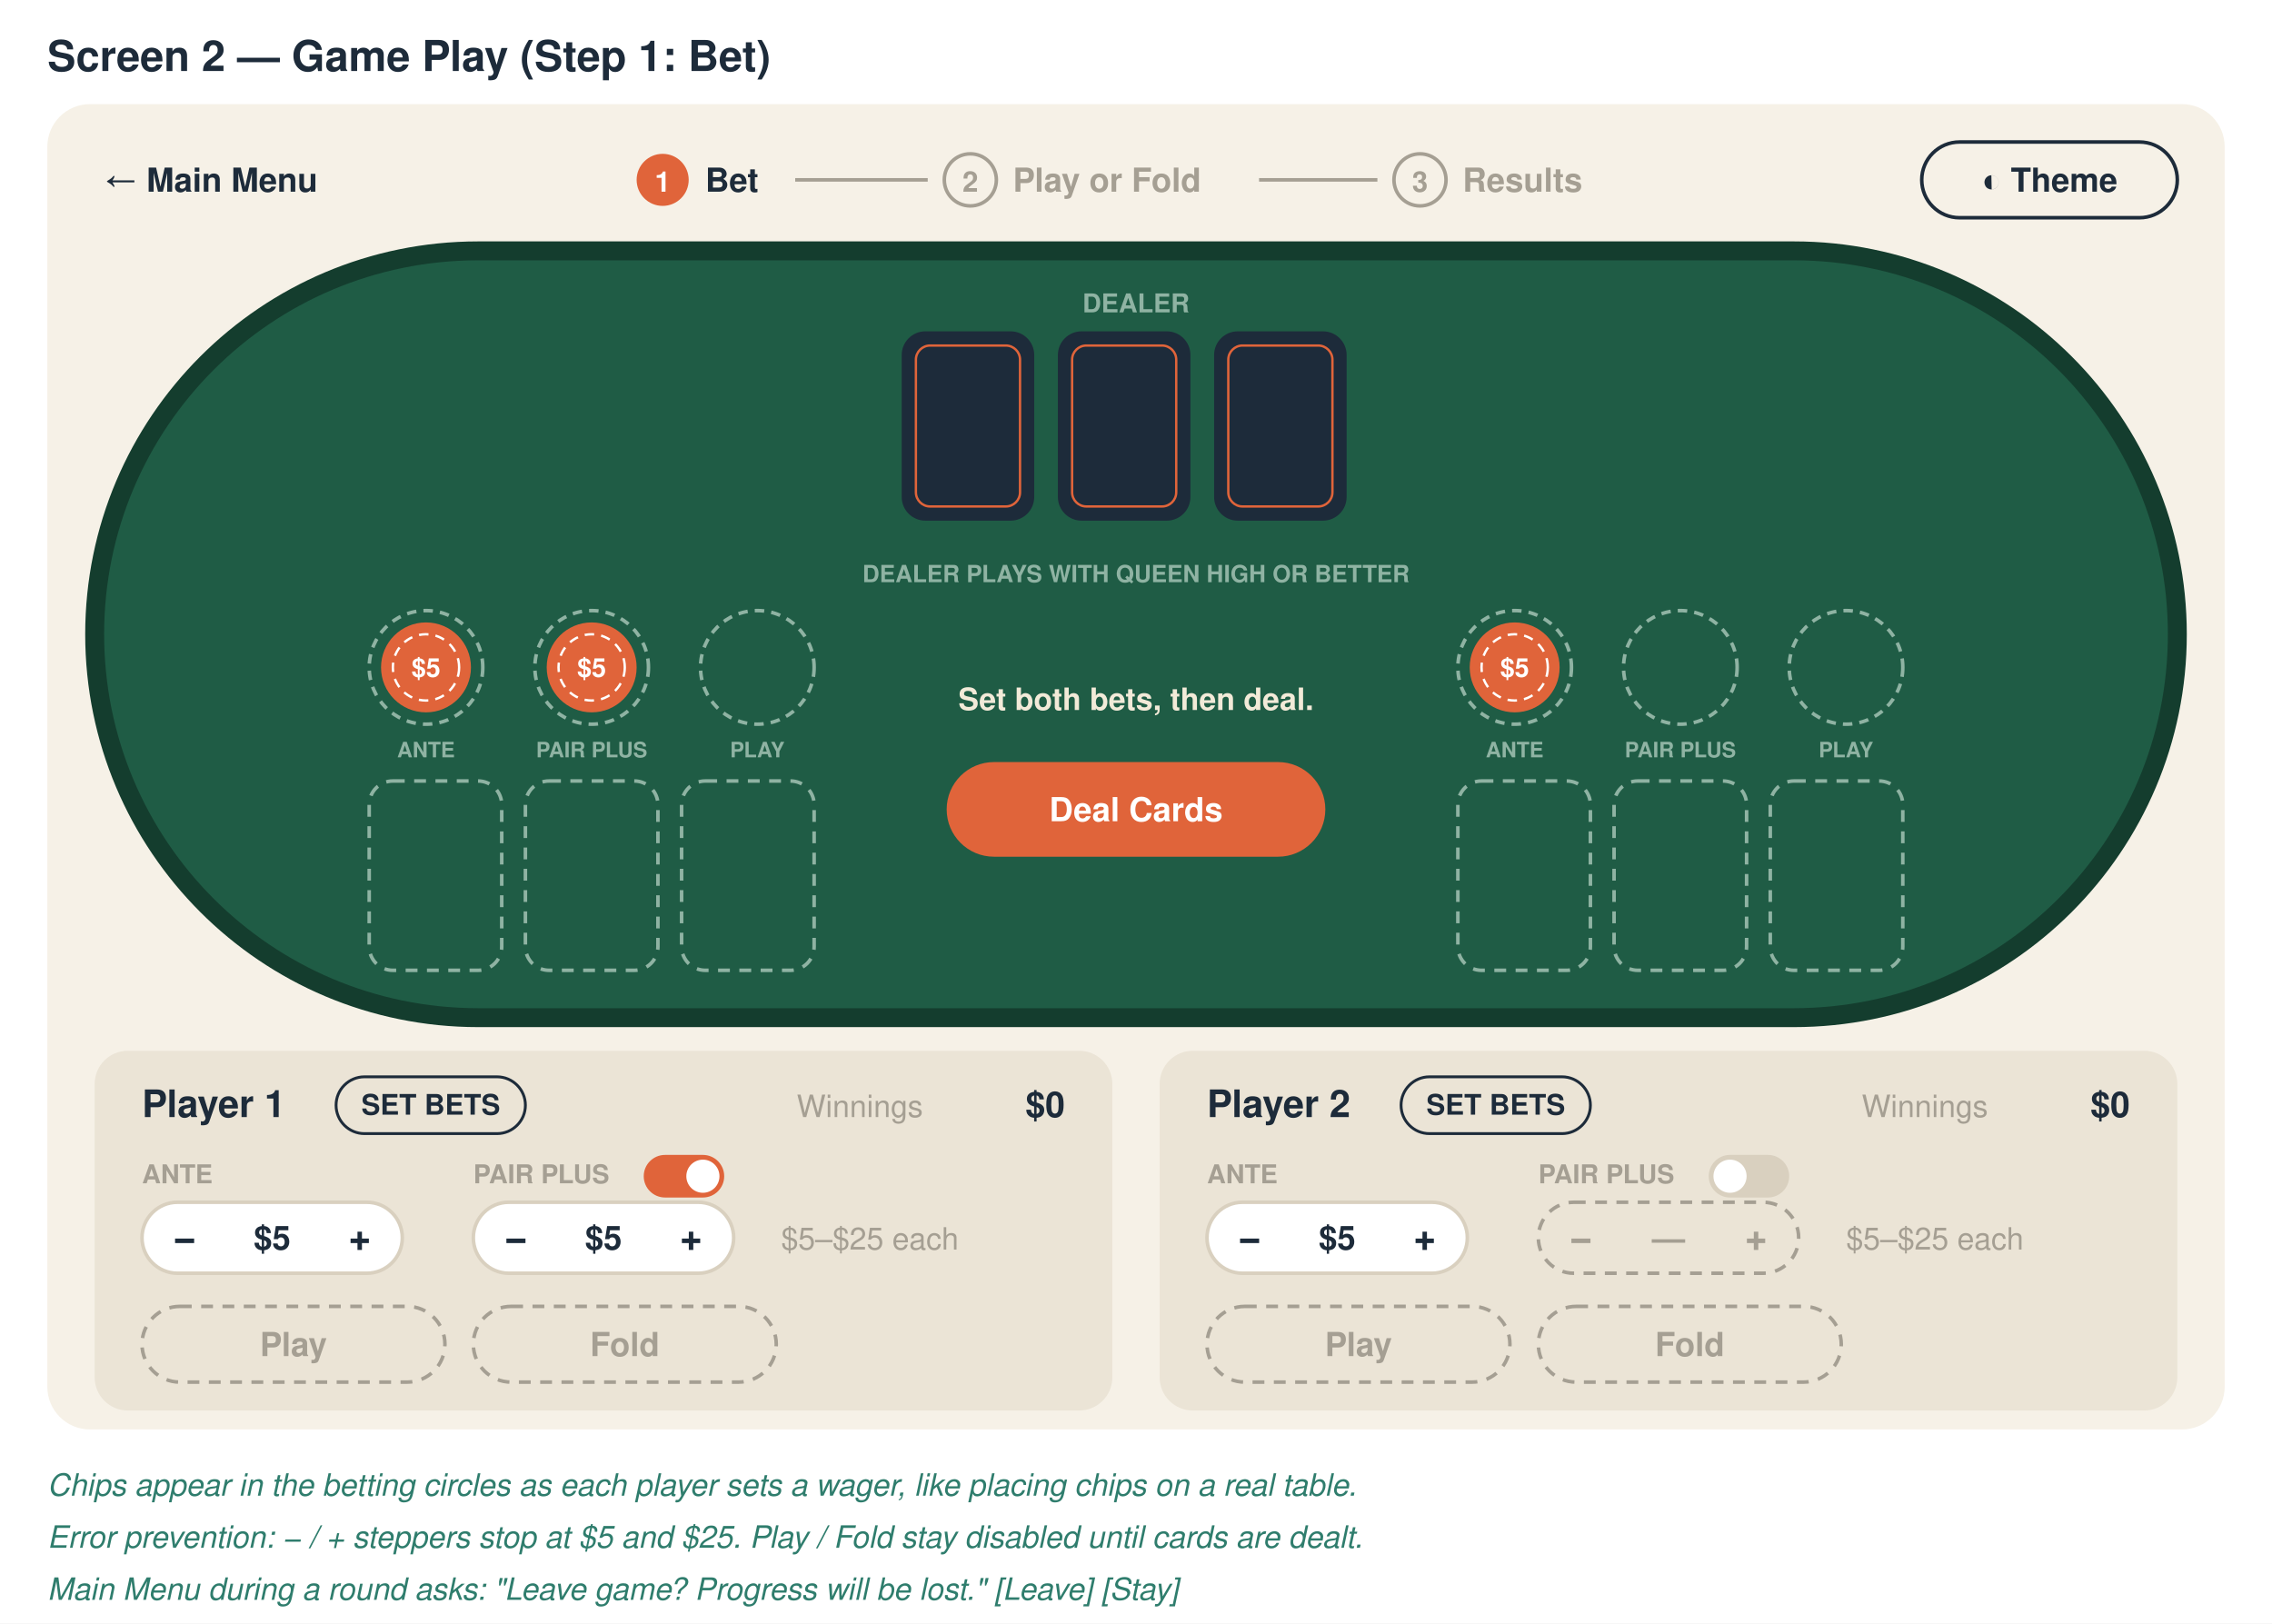
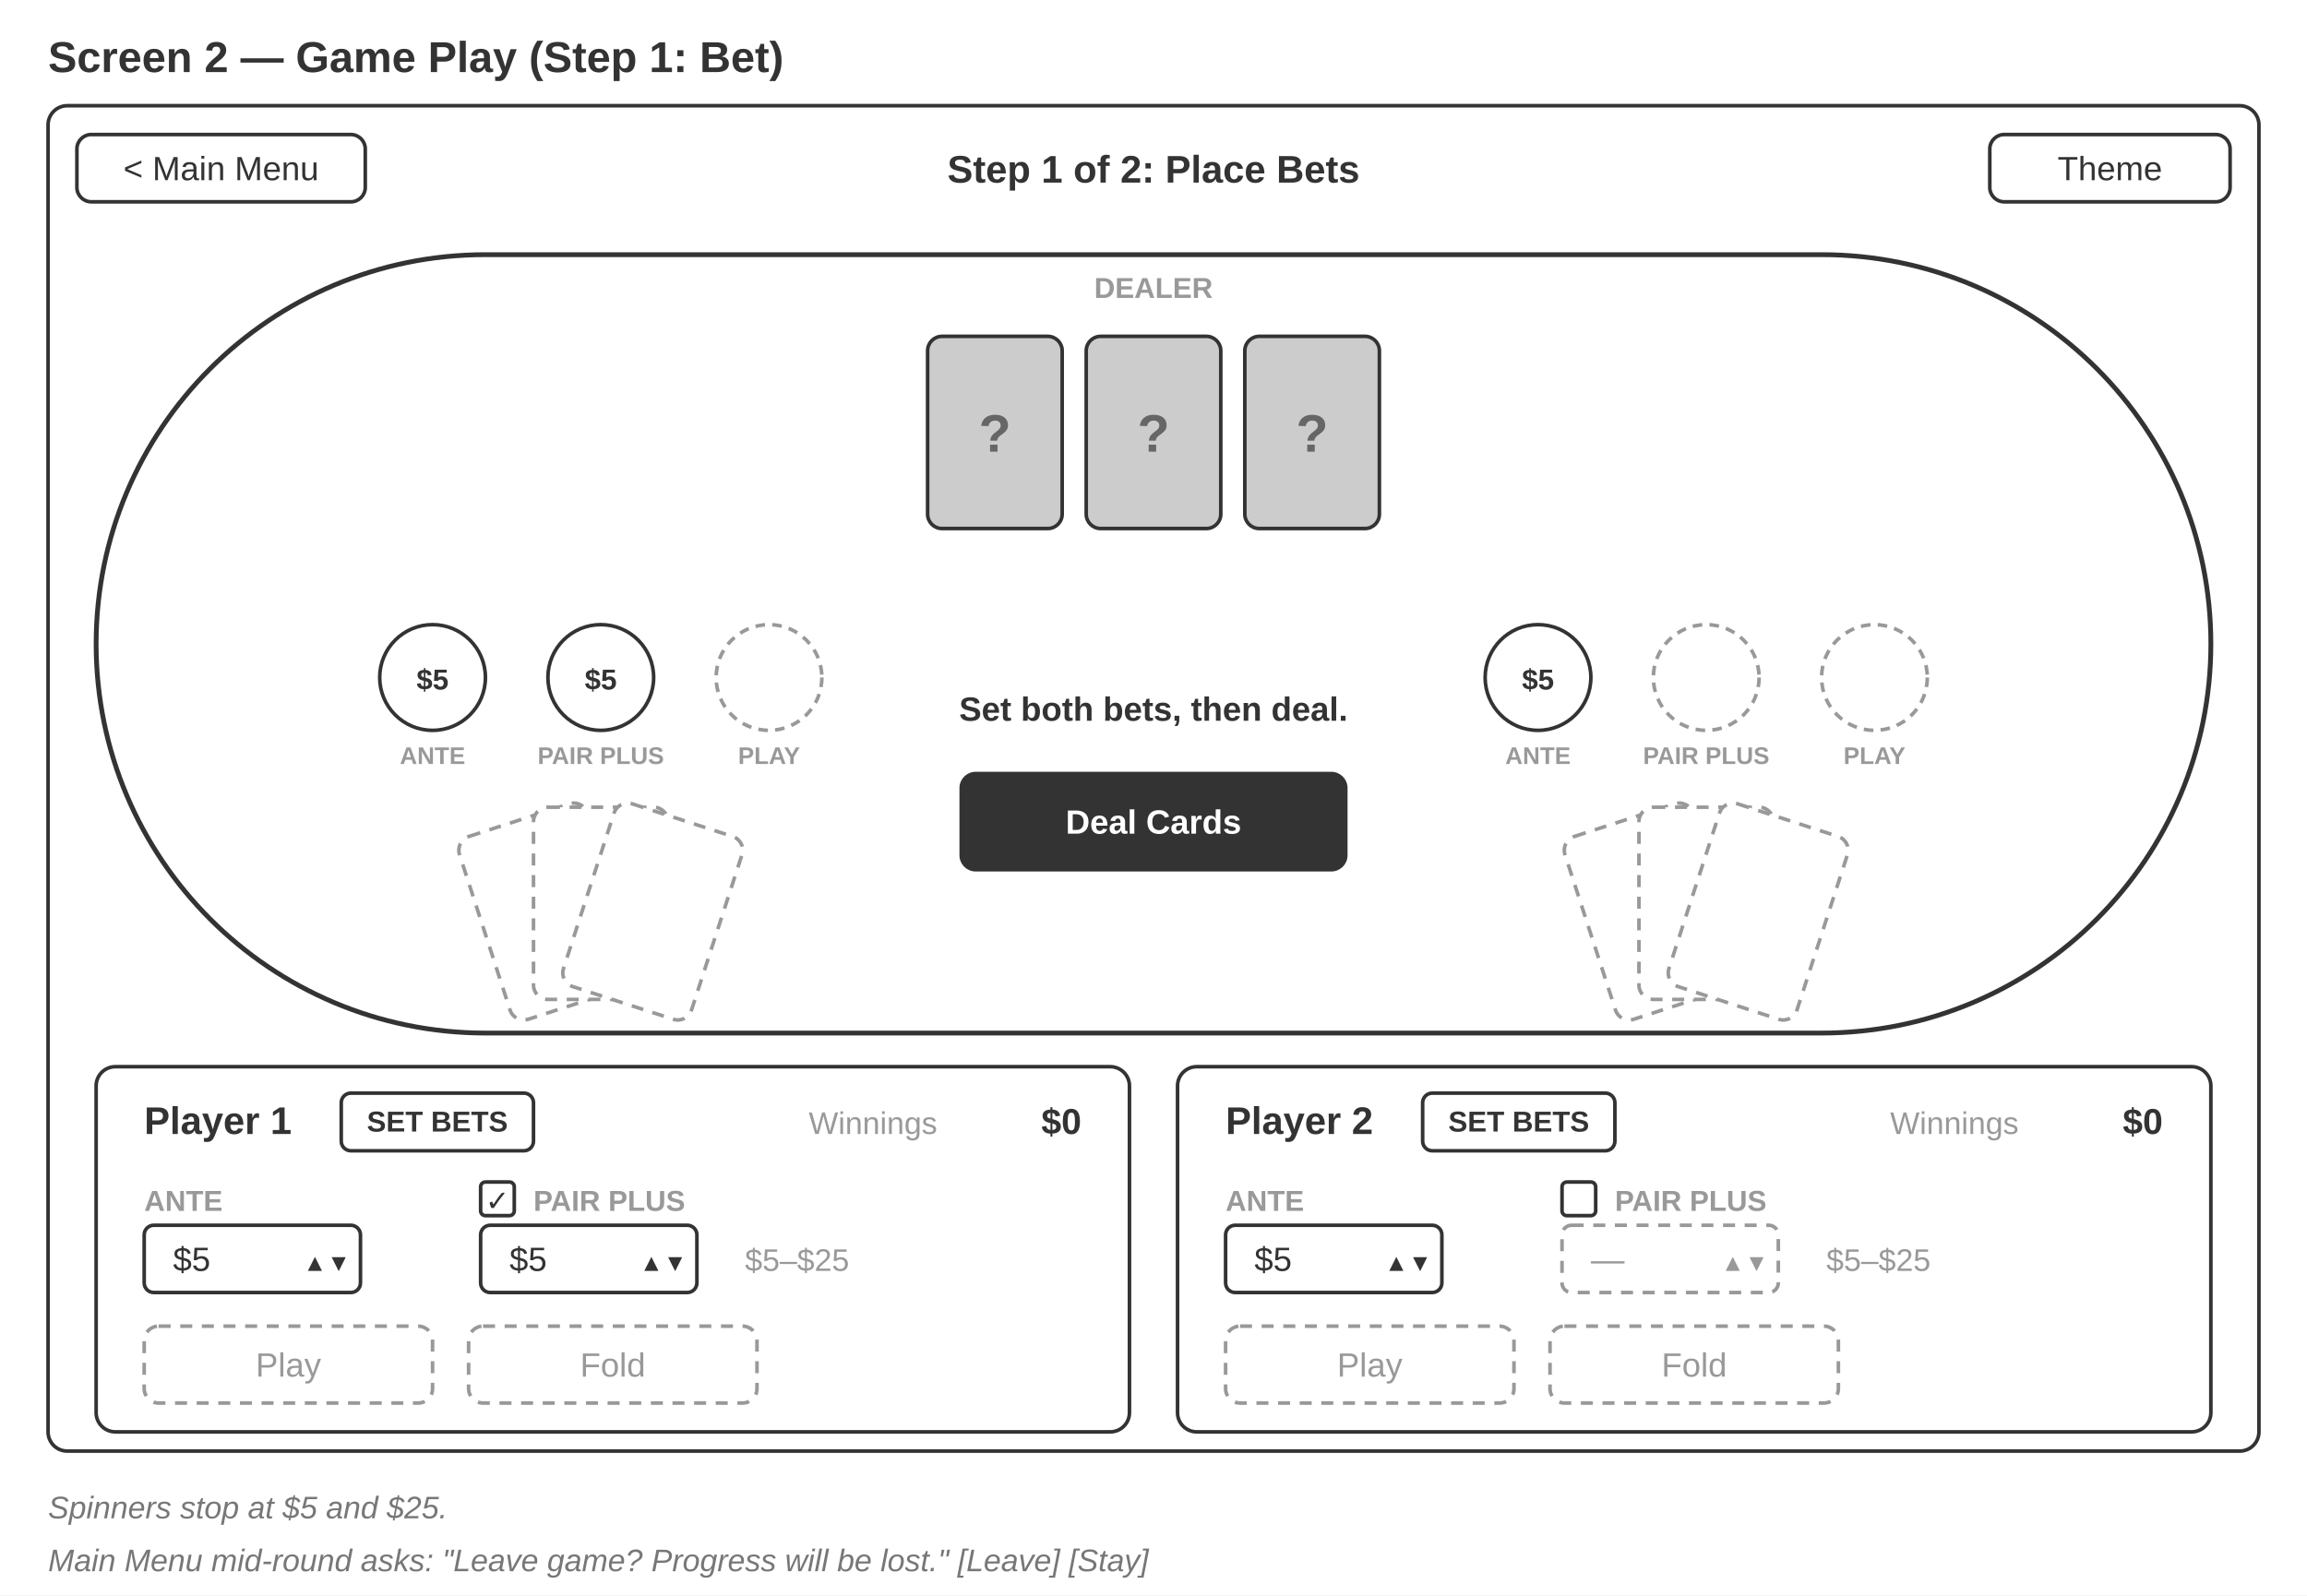
- <svg xmlns="http://www.w3.org/2000/svg" width="960" height="686" viewBox="0 0 960 686">
-   <rect x="0" y="0" width="960" height="686" rx="0" fill="#fff" stroke="none" stroke-width="1.5" />
-   <text x="20" y="30" font-family="'Helvetica Neue', Helvetica, Arial, sans-serif" font-size="18" text-anchor="start" fill="#1d2b3a" font-weight="bold">Screen 2 — Game Play (Step 1: Bet)</text>
-   <rect x="20" y="44" width="920" height="560" rx="18" fill="#f6f1e7" stroke="none" stroke-width="1.5" />
-   <text x="44" y="81" font-family="'Helvetica Neue', Helvetica, Arial, sans-serif" font-size="14" text-anchor="start" fill="#1d2b3a" font-weight="bold">← Main Menu</text>
-   <circle cx="280" cy="76" r="11" fill="#e0643a" stroke="none" stroke-width="1.5" />
-   <text x="280" y="81" font-family="'Helvetica Neue', Helvetica, Arial, sans-serif" font-size="12" text-anchor="middle" fill="#fff" font-weight="bold">1</text>
-   <text x="298" y="81" font-family="'Helvetica Neue', Helvetica, Arial, sans-serif" font-size="14" text-anchor="start" fill="#1d2b3a" font-weight="bold">Bet</text>
-   <line x1="336" y1="76" x2="392" y2="76" stroke="#a59f93" stroke-width="1.5" />
-   <circle cx="410" cy="76" r="11" fill="none" stroke="#a59f93" stroke-width="1.5" />
-   <text x="410" y="81" font-family="'Helvetica Neue', Helvetica, Arial, sans-serif" font-size="12" text-anchor="middle" fill="#a59f93" font-weight="bold">2</text>
-   <text x="428" y="81" font-family="'Helvetica Neue', Helvetica, Arial, sans-serif" font-size="14" text-anchor="start" fill="#a59f93" font-weight="bold">Play or Fold</text>
-   <line x1="532" y1="76" x2="582" y2="76" stroke="#a59f93" stroke-width="1.5" />
-   <circle cx="600" cy="76" r="11" fill="none" stroke="#a59f93" stroke-width="1.5" />
-   <text x="600" y="81" font-family="'Helvetica Neue', Helvetica, Arial, sans-serif" font-size="12" text-anchor="middle" fill="#a59f93" font-weight="bold">3</text>
-   <text x="618" y="81" font-family="'Helvetica Neue', Helvetica, Arial, sans-serif" font-size="14" text-anchor="start" fill="#a59f93" font-weight="bold">Results</text>
-   <rect x="812" y="60" width="108" height="32" rx="16.0" fill="none" stroke="#1d2b3a" stroke-width="1.5" />
-   <text x="866.0" y="81.0" font-family="'Helvetica Neue', Helvetica, Arial, sans-serif" font-size="14" text-anchor="middle" fill="#1d2b3a" font-weight="bold">◐ Theme</text>
-   <rect x="40" y="106" width="880" height="324" rx="162" fill="#1f5c45" stroke="#143d2e" stroke-width="8" />
-   <text x="480" y="132" font-family="'Helvetica Neue', Helvetica, Arial, sans-serif" font-size="11" text-anchor="middle" fill="#8fb3a3" font-weight="bold">DEALER</text>
-   <rect x="381" y="140" width="56" height="80" rx="10" fill="#1d2b3a" stroke="none" stroke-width="1.5" />
-   <rect x="387" y="146" width="44" height="68" rx="6" fill="none" stroke="#e0643a" stroke-width="1" />
-   <rect x="447" y="140" width="56" height="80" rx="10" fill="#1d2b3a" stroke="none" stroke-width="1.5" />
-   <rect x="453" y="146" width="44" height="68" rx="6" fill="none" stroke="#e0643a" stroke-width="1" />
-   <rect x="513" y="140" width="56" height="80" rx="10" fill="#1d2b3a" stroke="none" stroke-width="1.5" />
-   <rect x="519" y="146" width="44" height="68" rx="6" fill="none" stroke="#e0643a" stroke-width="1" />
-   <text x="480" y="246" font-family="'Helvetica Neue', Helvetica, Arial, sans-serif" font-size="10" text-anchor="middle" fill="#8fb3a3" font-weight="bold">DEALER PLAYS WITH QUEEN HIGH OR BETTER</text>
-   <circle cx="180" cy="282" r="24" fill="none" stroke="#8fb3a3" stroke-width="1.5" stroke-dasharray="4 3" />
-   <circle cx="180" cy="282" r="19" fill="#e0643a" stroke="none" stroke-width="1.5" />
-   <circle cx="180" cy="282" r="14" fill="none" stroke="#fff" stroke-width="1" stroke-dasharray="4 3" />
-   <text x="180" y="286" font-family="'Helvetica Neue', Helvetica, Arial, sans-serif" font-size="11" text-anchor="middle" fill="#fff" font-weight="bold">$5</text>
-   <text x="180" y="320" font-family="'Helvetica Neue', Helvetica, Arial, sans-serif" font-size="9" text-anchor="middle" fill="#8fb3a3" font-weight="bold">ANTE</text>
-   <circle cx="250" cy="282" r="24" fill="none" stroke="#8fb3a3" stroke-width="1.5" stroke-dasharray="4 3" />
-   <circle cx="250" cy="282" r="19" fill="#e0643a" stroke="none" stroke-width="1.5" />
-   <circle cx="250" cy="282" r="14" fill="none" stroke="#fff" stroke-width="1" stroke-dasharray="4 3" />
-   <text x="250" y="286" font-family="'Helvetica Neue', Helvetica, Arial, sans-serif" font-size="11" text-anchor="middle" fill="#fff" font-weight="bold">$5</text>
-   <text x="250" y="320" font-family="'Helvetica Neue', Helvetica, Arial, sans-serif" font-size="9" text-anchor="middle" fill="#8fb3a3" font-weight="bold">PAIR PLUS</text>
-   <circle cx="320" cy="282" r="24" fill="none" stroke="#8fb3a3" stroke-width="1.5" stroke-dasharray="4 3" />
-   <text x="320" y="320" font-family="'Helvetica Neue', Helvetica, Arial, sans-serif" font-size="9" text-anchor="middle" fill="#8fb3a3" font-weight="bold">PLAY</text>
-   <rect x="156" y="330" width="56" height="80" rx="10" fill="none" stroke="#8fb3a3" stroke-width="1.5" stroke-dasharray="5 4" />
-   <rect x="222" y="330" width="56" height="80" rx="10" fill="none" stroke="#8fb3a3" stroke-width="1.5" stroke-dasharray="5 4" />
-   <rect x="288" y="330" width="56" height="80" rx="10" fill="none" stroke="#8fb3a3" stroke-width="1.5" stroke-dasharray="5 4" />
-   <circle cx="640" cy="282" r="24" fill="none" stroke="#8fb3a3" stroke-width="1.5" stroke-dasharray="4 3" />
-   <circle cx="640" cy="282" r="19" fill="#e0643a" stroke="none" stroke-width="1.5" />
-   <circle cx="640" cy="282" r="14" fill="none" stroke="#fff" stroke-width="1" stroke-dasharray="4 3" />
-   <text x="640" y="286" font-family="'Helvetica Neue', Helvetica, Arial, sans-serif" font-size="11" text-anchor="middle" fill="#fff" font-weight="bold">$5</text>
-   <text x="640" y="320" font-family="'Helvetica Neue', Helvetica, Arial, sans-serif" font-size="9" text-anchor="middle" fill="#8fb3a3" font-weight="bold">ANTE</text>
-   <circle cx="710" cy="282" r="24" fill="none" stroke="#8fb3a3" stroke-width="1.5" stroke-dasharray="4 3" />
-   <text x="710" y="320" font-family="'Helvetica Neue', Helvetica, Arial, sans-serif" font-size="9" text-anchor="middle" fill="#8fb3a3" font-weight="bold">PAIR PLUS</text>
-   <circle cx="780" cy="282" r="24" fill="none" stroke="#8fb3a3" stroke-width="1.5" stroke-dasharray="4 3" />
-   <text x="780" y="320" font-family="'Helvetica Neue', Helvetica, Arial, sans-serif" font-size="9" text-anchor="middle" fill="#8fb3a3" font-weight="bold">PLAY</text>
-   <rect x="616" y="330" width="56" height="80" rx="10" fill="none" stroke="#8fb3a3" stroke-width="1.5" stroke-dasharray="5 4" />
-   <rect x="682" y="330" width="56" height="80" rx="10" fill="none" stroke="#8fb3a3" stroke-width="1.5" stroke-dasharray="5 4" />
-   <rect x="748" y="330" width="56" height="80" rx="10" fill="none" stroke="#8fb3a3" stroke-width="1.5" stroke-dasharray="5 4" />
-   <text x="480" y="300" font-family="'Helvetica Neue', Helvetica, Arial, sans-serif" font-size="13" text-anchor="middle" fill="#f2ead8" font-weight="bold">Set both bets, then deal.</text>
-   <rect x="400" y="322" width="160" height="40" rx="20.0" fill="#e0643a" stroke="none" stroke-width="1.5" />
-   <text x="480.0" y="347.0" font-family="'Helvetica Neue', Helvetica, Arial, sans-serif" font-size="14" text-anchor="middle" fill="#fff" font-weight="bold">Deal Cards</text>
-   <rect x="40" y="444" width="430" height="152" rx="14" fill="#ebe4d6" stroke="none" stroke-width="2.5" />
-   <text x="60" y="472" font-family="'Helvetica Neue', Helvetica, Arial, sans-serif" font-size="16" text-anchor="start" fill="#1d2b3a" font-weight="bold">Player 1</text>
-   <rect x="142" y="455" width="80" height="24" rx="12" fill="none" stroke="#1d2b3a" stroke-width="1.2" />
-   <text x="182.0" y="471" font-family="'Helvetica Neue', Helvetica, Arial, sans-serif" font-size="12" text-anchor="middle" fill="#1d2b3a" font-weight="bold">SET BETS</text>
-   <text x="390" y="472" font-family="'Helvetica Neue', Helvetica, Arial, sans-serif" font-size="13" text-anchor="end" fill="#a59f93">Winnings</text>
-   <text x="450" y="472" font-family="'Helvetica Neue', Helvetica, Arial, sans-serif" font-size="15" text-anchor="end" fill="#1d2b3a" font-weight="bold">$0</text>
-   <text x="60" y="500" font-family="'Helvetica Neue', Helvetica, Arial, sans-serif" font-size="11" text-anchor="start" fill="#a59f93" font-weight="bold">ANTE</text>
-   <rect x="60" y="508" width="110" height="30" rx="15" fill="#fff" stroke="#d9d0bf" stroke-width="1.5" />
-   <text x="78" y="528" font-family="'Helvetica Neue', Helvetica, Arial, sans-serif" font-size="16" text-anchor="middle" fill="#1d2b3a" font-weight="bold">−</text>
-   <text x="115" y="528" font-family="'Helvetica Neue', Helvetica, Arial, sans-serif" font-size="14" text-anchor="middle" fill="#1d2b3a" font-weight="bold">$5</text>
-   <text x="152" y="528" font-family="'Helvetica Neue', Helvetica, Arial, sans-serif" font-size="16" text-anchor="middle" fill="#1d2b3a" font-weight="bold">+</text>
-   <text x="200" y="500" font-family="'Helvetica Neue', Helvetica, Arial, sans-serif" font-size="11" text-anchor="start" fill="#a59f93" font-weight="bold">PAIR PLUS</text>
-   <rect x="272" y="488" width="34" height="18" rx="9" fill="#e0643a" stroke="none" stroke-width="1.5" />
-   <circle cx="297" cy="497" r="7" fill="#fff" stroke="none" stroke-width="1.5" />
-   <rect x="200" y="508" width="110" height="30" rx="15" fill="#fff" stroke="#d9d0bf" stroke-width="1.5" />
-   <text x="218" y="528" font-family="'Helvetica Neue', Helvetica, Arial, sans-serif" font-size="16" text-anchor="middle" fill="#1d2b3a" font-weight="bold">−</text>
-   <text x="255" y="528" font-family="'Helvetica Neue', Helvetica, Arial, sans-serif" font-size="14" text-anchor="middle" fill="#1d2b3a" font-weight="bold">$5</text>
-   <text x="292" y="528" font-family="'Helvetica Neue', Helvetica, Arial, sans-serif" font-size="16" text-anchor="middle" fill="#1d2b3a" font-weight="bold">+</text>
-   <text x="330" y="528" font-family="'Helvetica Neue', Helvetica, Arial, sans-serif" font-size="13" text-anchor="start" fill="#a59f93">$5–$25 each</text>
-   <rect x="60" y="552" width="128" height="32" rx="16.0" fill="none" stroke="#a59f93" stroke-width="1.5" stroke-dasharray="5 4" />
-   <text x="124.0" y="573.0" font-family="'Helvetica Neue', Helvetica, Arial, sans-serif" font-size="14" text-anchor="middle" fill="#a59f93" font-weight="bold">Play</text>
-   <rect x="200" y="552" width="128" height="32" rx="16.0" fill="none" stroke="#a59f93" stroke-width="1.5" stroke-dasharray="5 4" />
-   <text x="264.0" y="573.0" font-family="'Helvetica Neue', Helvetica, Arial, sans-serif" font-size="14" text-anchor="middle" fill="#a59f93" font-weight="bold">Fold</text>
-   <rect x="490" y="444" width="430" height="152" rx="14" fill="#ebe4d6" stroke="none" stroke-width="2.5" />
-   <text x="510" y="472" font-family="'Helvetica Neue', Helvetica, Arial, sans-serif" font-size="16" text-anchor="start" fill="#1d2b3a" font-weight="bold">Player 2</text>
-   <rect x="592" y="455" width="80" height="24" rx="12" fill="none" stroke="#1d2b3a" stroke-width="1.2" />
-   <text x="632.0" y="471" font-family="'Helvetica Neue', Helvetica, Arial, sans-serif" font-size="12" text-anchor="middle" fill="#1d2b3a" font-weight="bold">SET BETS</text>
-   <text x="840" y="472" font-family="'Helvetica Neue', Helvetica, Arial, sans-serif" font-size="13" text-anchor="end" fill="#a59f93">Winnings</text>
-   <text x="900" y="472" font-family="'Helvetica Neue', Helvetica, Arial, sans-serif" font-size="15" text-anchor="end" fill="#1d2b3a" font-weight="bold">$0</text>
-   <text x="510" y="500" font-family="'Helvetica Neue', Helvetica, Arial, sans-serif" font-size="11" text-anchor="start" fill="#a59f93" font-weight="bold">ANTE</text>
-   <rect x="510" y="508" width="110" height="30" rx="15" fill="#fff" stroke="#d9d0bf" stroke-width="1.5" />
-   <text x="528" y="528" font-family="'Helvetica Neue', Helvetica, Arial, sans-serif" font-size="16" text-anchor="middle" fill="#1d2b3a" font-weight="bold">−</text>
-   <text x="565" y="528" font-family="'Helvetica Neue', Helvetica, Arial, sans-serif" font-size="14" text-anchor="middle" fill="#1d2b3a" font-weight="bold">$5</text>
-   <text x="602" y="528" font-family="'Helvetica Neue', Helvetica, Arial, sans-serif" font-size="16" text-anchor="middle" fill="#1d2b3a" font-weight="bold">+</text>
-   <text x="650" y="500" font-family="'Helvetica Neue', Helvetica, Arial, sans-serif" font-size="11" text-anchor="start" fill="#a59f93" font-weight="bold">PAIR PLUS</text>
-   <rect x="722" y="488" width="34" height="18" rx="9" fill="#d9d0bf" stroke="none" stroke-width="1.5" />
-   <circle cx="731" cy="497" r="7" fill="#fff" stroke="none" stroke-width="1.5" />
-   <rect x="650" y="508" width="110" height="30" rx="15" fill="none" stroke="#a59f93" stroke-width="1.5" stroke-dasharray="5 4" />
-   <text x="668" y="528" font-family="'Helvetica Neue', Helvetica, Arial, sans-serif" font-size="16" text-anchor="middle" fill="#a59f93" font-weight="bold">−</text>
-   <text x="705" y="528" font-family="'Helvetica Neue', Helvetica, Arial, sans-serif" font-size="14" text-anchor="middle" fill="#a59f93" font-weight="bold">—</text>
-   <text x="742" y="528" font-family="'Helvetica Neue', Helvetica, Arial, sans-serif" font-size="16" text-anchor="middle" fill="#a59f93" font-weight="bold">+</text>
-   <text x="780" y="528" font-family="'Helvetica Neue', Helvetica, Arial, sans-serif" font-size="13" text-anchor="start" fill="#a59f93">$5–$25 each</text>
-   <rect x="510" y="552" width="128" height="32" rx="16.0" fill="none" stroke="#a59f93" stroke-width="1.5" stroke-dasharray="5 4" />
-   <text x="574.0" y="573.0" font-family="'Helvetica Neue', Helvetica, Arial, sans-serif" font-size="14" text-anchor="middle" fill="#a59f93" font-weight="bold">Play</text>
-   <rect x="650" y="552" width="128" height="32" rx="16.0" fill="none" stroke="#a59f93" stroke-width="1.5" stroke-dasharray="5 4" />
-   <text x="714.0" y="573.0" font-family="'Helvetica Neue', Helvetica, Arial, sans-serif" font-size="14" text-anchor="middle" fill="#a59f93" font-weight="bold">Fold</text>
-   <text x="20" y="632" font-family="'Helvetica Neue', Helvetica, Arial, sans-serif" font-size="13" text-anchor="start" fill="#2f7d6d" font-style="italic">Chips appear in the betting circles as each player sets a wager, like placing chips on a real table.</text>
-   <text x="20" y="654" font-family="'Helvetica Neue', Helvetica, Arial, sans-serif" font-size="13" text-anchor="start" fill="#2f7d6d" font-style="italic">Error prevention: − / + steppers stop at $5 and $25. Play / Fold stay disabled until cards are dealt.</text>
-   <text x="20" y="676" font-family="'Helvetica Neue', Helvetica, Arial, sans-serif" font-size="13" text-anchor="start" fill="#2f7d6d" font-style="italic">Main Menu during a round asks: "Leave game? Progress will be lost."  [Leave] [Stay]</text>
+ <svg xmlns="http://www.w3.org/2000/svg" width="960" height="664" viewBox="0 0 960 664">
+   <rect x="0" y="0" width="960" height="664" rx="0" fill="#fff" stroke="none" stroke-width="1.5" />
+   <text x="20" y="30" font-family="Arial, Helvetica, sans-serif" font-size="18" text-anchor="start" fill="#333" font-weight="bold">Screen 2 — Game Play (Step 1: Bet)</text>
+   <rect x="20" y="44" width="920" height="560" rx="8" fill="#fff" stroke="#333" stroke-width="1.5" />
+   <rect x="32" y="56" width="120" height="28" rx="6" fill="#fff" stroke="#333" stroke-width="1.5" />
+   <text x="92.0" y="75.0" font-family="Arial, Helvetica, sans-serif" font-size="14" text-anchor="middle" fill="#333">&lt; Main Menu</text>
+   <text x="480" y="76" font-family="Arial, Helvetica, sans-serif" font-size="16" text-anchor="middle" fill="#333" font-weight="bold">Step 1 of 2: Place Bets</text>
+   <rect x="828" y="56" width="100" height="28" rx="6" fill="#fff" stroke="#333" stroke-width="1.5" />
+   <text x="878.0" y="75.0" font-family="Arial, Helvetica, sans-serif" font-size="14" text-anchor="middle" fill="#333">Theme</text>
+   <rect x="40" y="106" width="880" height="324" rx="162" fill="#fff" stroke="#333" stroke-width="2" />
+   <text x="480" y="124" font-family="Arial, Helvetica, sans-serif" font-size="12" text-anchor="middle" fill="#999" font-weight="bold">DEALER</text>
+   <rect x="386" y="140" width="56" height="80" rx="6" fill="#ccc" stroke="#333" stroke-width="1.5" />
+   <text x="414" y="188" font-family="Arial, Helvetica, sans-serif" font-size="22" text-anchor="middle" fill="#666" font-weight="bold">?</text>
+   <rect x="452" y="140" width="56" height="80" rx="6" fill="#ccc" stroke="#333" stroke-width="1.5" />
+   <text x="480" y="188" font-family="Arial, Helvetica, sans-serif" font-size="22" text-anchor="middle" fill="#666" font-weight="bold">?</text>
+   <rect x="518" y="140" width="56" height="80" rx="6" fill="#ccc" stroke="#333" stroke-width="1.5" />
+   <text x="546" y="188" font-family="Arial, Helvetica, sans-serif" font-size="22" text-anchor="middle" fill="#666" font-weight="bold">?</text>
+   <circle cx="180" cy="282" r="22" fill="#fff" stroke="#333" stroke-width="1.5" />
+   <text x="180" y="287" font-family="Arial, Helvetica, sans-serif" font-size="12" text-anchor="middle" fill="#333" font-weight="bold">$5</text>
+   <text x="180" y="318" font-family="Arial, Helvetica, sans-serif" font-size="10" text-anchor="middle" fill="#999" font-weight="bold">ANTE</text>
+   <circle cx="250" cy="282" r="22" fill="#fff" stroke="#333" stroke-width="1.5" />
+   <text x="250" y="287" font-family="Arial, Helvetica, sans-serif" font-size="12" text-anchor="middle" fill="#333" font-weight="bold">$5</text>
+   <text x="250" y="318" font-family="Arial, Helvetica, sans-serif" font-size="10" text-anchor="middle" fill="#999" font-weight="bold">PAIR PLUS</text>
+   <circle cx="320" cy="282" r="22" fill="#fff" stroke="#999" stroke-width="1.5" stroke-dasharray="4 3" />
+   <text x="320" y="318" font-family="Arial, Helvetica, sans-serif" font-size="10" text-anchor="middle" fill="#999" font-weight="bold">PLAY</text>
+   <g transform="rotate(-18 250 446)">
+     <rect x="222" y="336" width="56" height="80" rx="6" fill="#fff" stroke="#999" stroke-width="1.5" stroke-dasharray="5 4" />
+   </g>
+   <g transform="rotate(0 250 446)">
+     <rect x="222" y="336" width="56" height="80" rx="6" fill="#fff" stroke="#999" stroke-width="1.5" stroke-dasharray="5 4" />
+   </g>
+   <g transform="rotate(18 250 446)">
+     <rect x="222" y="336" width="56" height="80" rx="6" fill="#fff" stroke="#999" stroke-width="1.5" stroke-dasharray="5 4" />
+   </g>
+   <circle cx="640" cy="282" r="22" fill="#fff" stroke="#333" stroke-width="1.5" />
+   <text x="640" y="287" font-family="Arial, Helvetica, sans-serif" font-size="12" text-anchor="middle" fill="#333" font-weight="bold">$5</text>
+   <text x="640" y="318" font-family="Arial, Helvetica, sans-serif" font-size="10" text-anchor="middle" fill="#999" font-weight="bold">ANTE</text>
+   <circle cx="710" cy="282" r="22" fill="#fff" stroke="#999" stroke-width="1.5" stroke-dasharray="4 3" />
+   <text x="710" y="318" font-family="Arial, Helvetica, sans-serif" font-size="10" text-anchor="middle" fill="#999" font-weight="bold">PAIR PLUS</text>
+   <circle cx="780" cy="282" r="22" fill="#fff" stroke="#999" stroke-width="1.5" stroke-dasharray="4 3" />
+   <text x="780" y="318" font-family="Arial, Helvetica, sans-serif" font-size="10" text-anchor="middle" fill="#999" font-weight="bold">PLAY</text>
+   <g transform="rotate(-18 710 446)">
+     <rect x="682" y="336" width="56" height="80" rx="6" fill="#fff" stroke="#999" stroke-width="1.5" stroke-dasharray="5 4" />
+   </g>
+   <g transform="rotate(0 710 446)">
+     <rect x="682" y="336" width="56" height="80" rx="6" fill="#fff" stroke="#999" stroke-width="1.5" stroke-dasharray="5 4" />
+   </g>
+   <g transform="rotate(18 710 446)">
+     <rect x="682" y="336" width="56" height="80" rx="6" fill="#fff" stroke="#999" stroke-width="1.5" stroke-dasharray="5 4" />
+   </g>
+   <text x="480" y="300" font-family="Arial, Helvetica, sans-serif" font-size="14" text-anchor="middle" fill="#333" font-weight="bold">Set both bets, then deal.</text>
+   <rect x="400" y="322" width="160" height="40" rx="6" fill="#333" stroke="#333" stroke-width="1.5" />
+   <text x="480.0" y="347.0" font-family="Arial, Helvetica, sans-serif" font-size="14" text-anchor="middle" fill="#fff" font-weight="bold">Deal Cards</text>
+   <rect x="40" y="444" width="430" height="152" rx="8" fill="#fff" stroke="#333" stroke-width="1.5" />
+   <text x="60" y="472" font-family="Arial, Helvetica, sans-serif" font-size="16" text-anchor="start" fill="#333" font-weight="bold">Player 1</text>
+   <rect x="142" y="455" width="80" height="24" rx="4" fill="#fff" stroke="#333" stroke-width="1.5" />
+   <text x="182.0" y="471" font-family="Arial, Helvetica, sans-serif" font-size="12" text-anchor="middle" fill="#333" font-weight="bold">SET BETS</text>
+   <text x="390" y="472" font-family="Arial, Helvetica, sans-serif" font-size="13" text-anchor="end" fill="#999">Winnings</text>
+   <text x="450" y="472" font-family="Arial, Helvetica, sans-serif" font-size="15" text-anchor="end" fill="#333" font-weight="bold">$0</text>
+   <text x="60" y="504" font-family="Arial, Helvetica, sans-serif" font-size="12" text-anchor="start" fill="#999" font-weight="bold">ANTE</text>
+   <rect x="60" y="510" width="90" height="28" rx="4" fill="#fff" stroke="#333" stroke-width="1.5" />
+   <text x="72" y="529" font-family="Arial, Helvetica, sans-serif" font-size="14" text-anchor="start" fill="#333">$5</text>
+   <text x="136" y="529" font-family="Arial, Helvetica, sans-serif" font-size="10" text-anchor="middle" fill="#333">▲▼</text>
+   <rect x="200" y="492" width="14" height="14" rx="2" fill="#fff" stroke="#333" stroke-width="1.5" />
+   <text x="207" y="504" font-family="Arial, Helvetica, sans-serif" font-size="12" text-anchor="middle" fill="#333" font-weight="bold">✓</text>
+   <text x="222" y="504" font-family="Arial, Helvetica, sans-serif" font-size="12" text-anchor="start" fill="#999" font-weight="bold">PAIR PLUS</text>
+   <rect x="200" y="510" width="90" height="28" rx="4" fill="#fff" stroke="#333" stroke-width="1.5" />
+   <text x="212" y="529" font-family="Arial, Helvetica, sans-serif" font-size="14" text-anchor="start" fill="#333">$5</text>
+   <text x="276" y="529" font-family="Arial, Helvetica, sans-serif" font-size="10" text-anchor="middle" fill="#333">▲▼</text>
+   <text x="310" y="529" font-family="Arial, Helvetica, sans-serif" font-size="13" text-anchor="start" fill="#999">$5–$25</text>
+   <rect x="60" y="552" width="120" height="32" rx="6" fill="#fff" stroke="#999" stroke-width="1.5" stroke-dasharray="5 4" />
+   <text x="120.0" y="573.0" font-family="Arial, Helvetica, sans-serif" font-size="14" text-anchor="middle" fill="#999">Play</text>
+   <rect x="195" y="552" width="120" height="32" rx="6" fill="#fff" stroke="#999" stroke-width="1.5" stroke-dasharray="5 4" />
+   <text x="255.0" y="573.0" font-family="Arial, Helvetica, sans-serif" font-size="14" text-anchor="middle" fill="#999">Fold</text>
+   <rect x="490" y="444" width="430" height="152" rx="8" fill="#fff" stroke="#333" stroke-width="1.5" />
+   <text x="510" y="472" font-family="Arial, Helvetica, sans-serif" font-size="16" text-anchor="start" fill="#333" font-weight="bold">Player 2</text>
+   <rect x="592" y="455" width="80" height="24" rx="4" fill="#fff" stroke="#333" stroke-width="1.5" />
+   <text x="632.0" y="471" font-family="Arial, Helvetica, sans-serif" font-size="12" text-anchor="middle" fill="#333" font-weight="bold">SET BETS</text>
+   <text x="840" y="472" font-family="Arial, Helvetica, sans-serif" font-size="13" text-anchor="end" fill="#999">Winnings</text>
+   <text x="900" y="472" font-family="Arial, Helvetica, sans-serif" font-size="15" text-anchor="end" fill="#333" font-weight="bold">$0</text>
+   <text x="510" y="504" font-family="Arial, Helvetica, sans-serif" font-size="12" text-anchor="start" fill="#999" font-weight="bold">ANTE</text>
+   <rect x="510" y="510" width="90" height="28" rx="4" fill="#fff" stroke="#333" stroke-width="1.5" />
+   <text x="522" y="529" font-family="Arial, Helvetica, sans-serif" font-size="14" text-anchor="start" fill="#333">$5</text>
+   <text x="586" y="529" font-family="Arial, Helvetica, sans-serif" font-size="10" text-anchor="middle" fill="#333">▲▼</text>
+   <rect x="650" y="492" width="14" height="14" rx="2" fill="#fff" stroke="#333" stroke-width="1.5" />
+   <text x="672" y="504" font-family="Arial, Helvetica, sans-serif" font-size="12" text-anchor="start" fill="#999" font-weight="bold">PAIR PLUS</text>
+   <rect x="650" y="510" width="90" height="28" rx="4" fill="#fff" stroke="#999" stroke-width="1.5" stroke-dasharray="5 4" />
+   <text x="662" y="529" font-family="Arial, Helvetica, sans-serif" font-size="14" text-anchor="start" fill="#999">—</text>
+   <text x="726" y="529" font-family="Arial, Helvetica, sans-serif" font-size="10" text-anchor="middle" fill="#999">▲▼</text>
+   <text x="760" y="529" font-family="Arial, Helvetica, sans-serif" font-size="13" text-anchor="start" fill="#999">$5–$25</text>
+   <rect x="510" y="552" width="120" height="32" rx="6" fill="#fff" stroke="#999" stroke-width="1.5" stroke-dasharray="5 4" />
+   <text x="570.0" y="573.0" font-family="Arial, Helvetica, sans-serif" font-size="14" text-anchor="middle" fill="#999">Play</text>
+   <rect x="645" y="552" width="120" height="32" rx="6" fill="#fff" stroke="#999" stroke-width="1.5" stroke-dasharray="5 4" />
+   <text x="705.0" y="573.0" font-family="Arial, Helvetica, sans-serif" font-size="14" text-anchor="middle" fill="#999">Fold</text>
+   <text x="20" y="632" font-family="Arial, Helvetica, sans-serif" font-size="13" text-anchor="start" fill="#777" font-style="italic">Spinners stop at $5 and $25.</text>
+   <text x="20" y="654" font-family="Arial, Helvetica, sans-serif" font-size="13" text-anchor="start" fill="#777" font-style="italic">Main Menu mid-round asks: "Leave game? Progress will be lost."  [Leave] [Stay]</text>
</svg>
